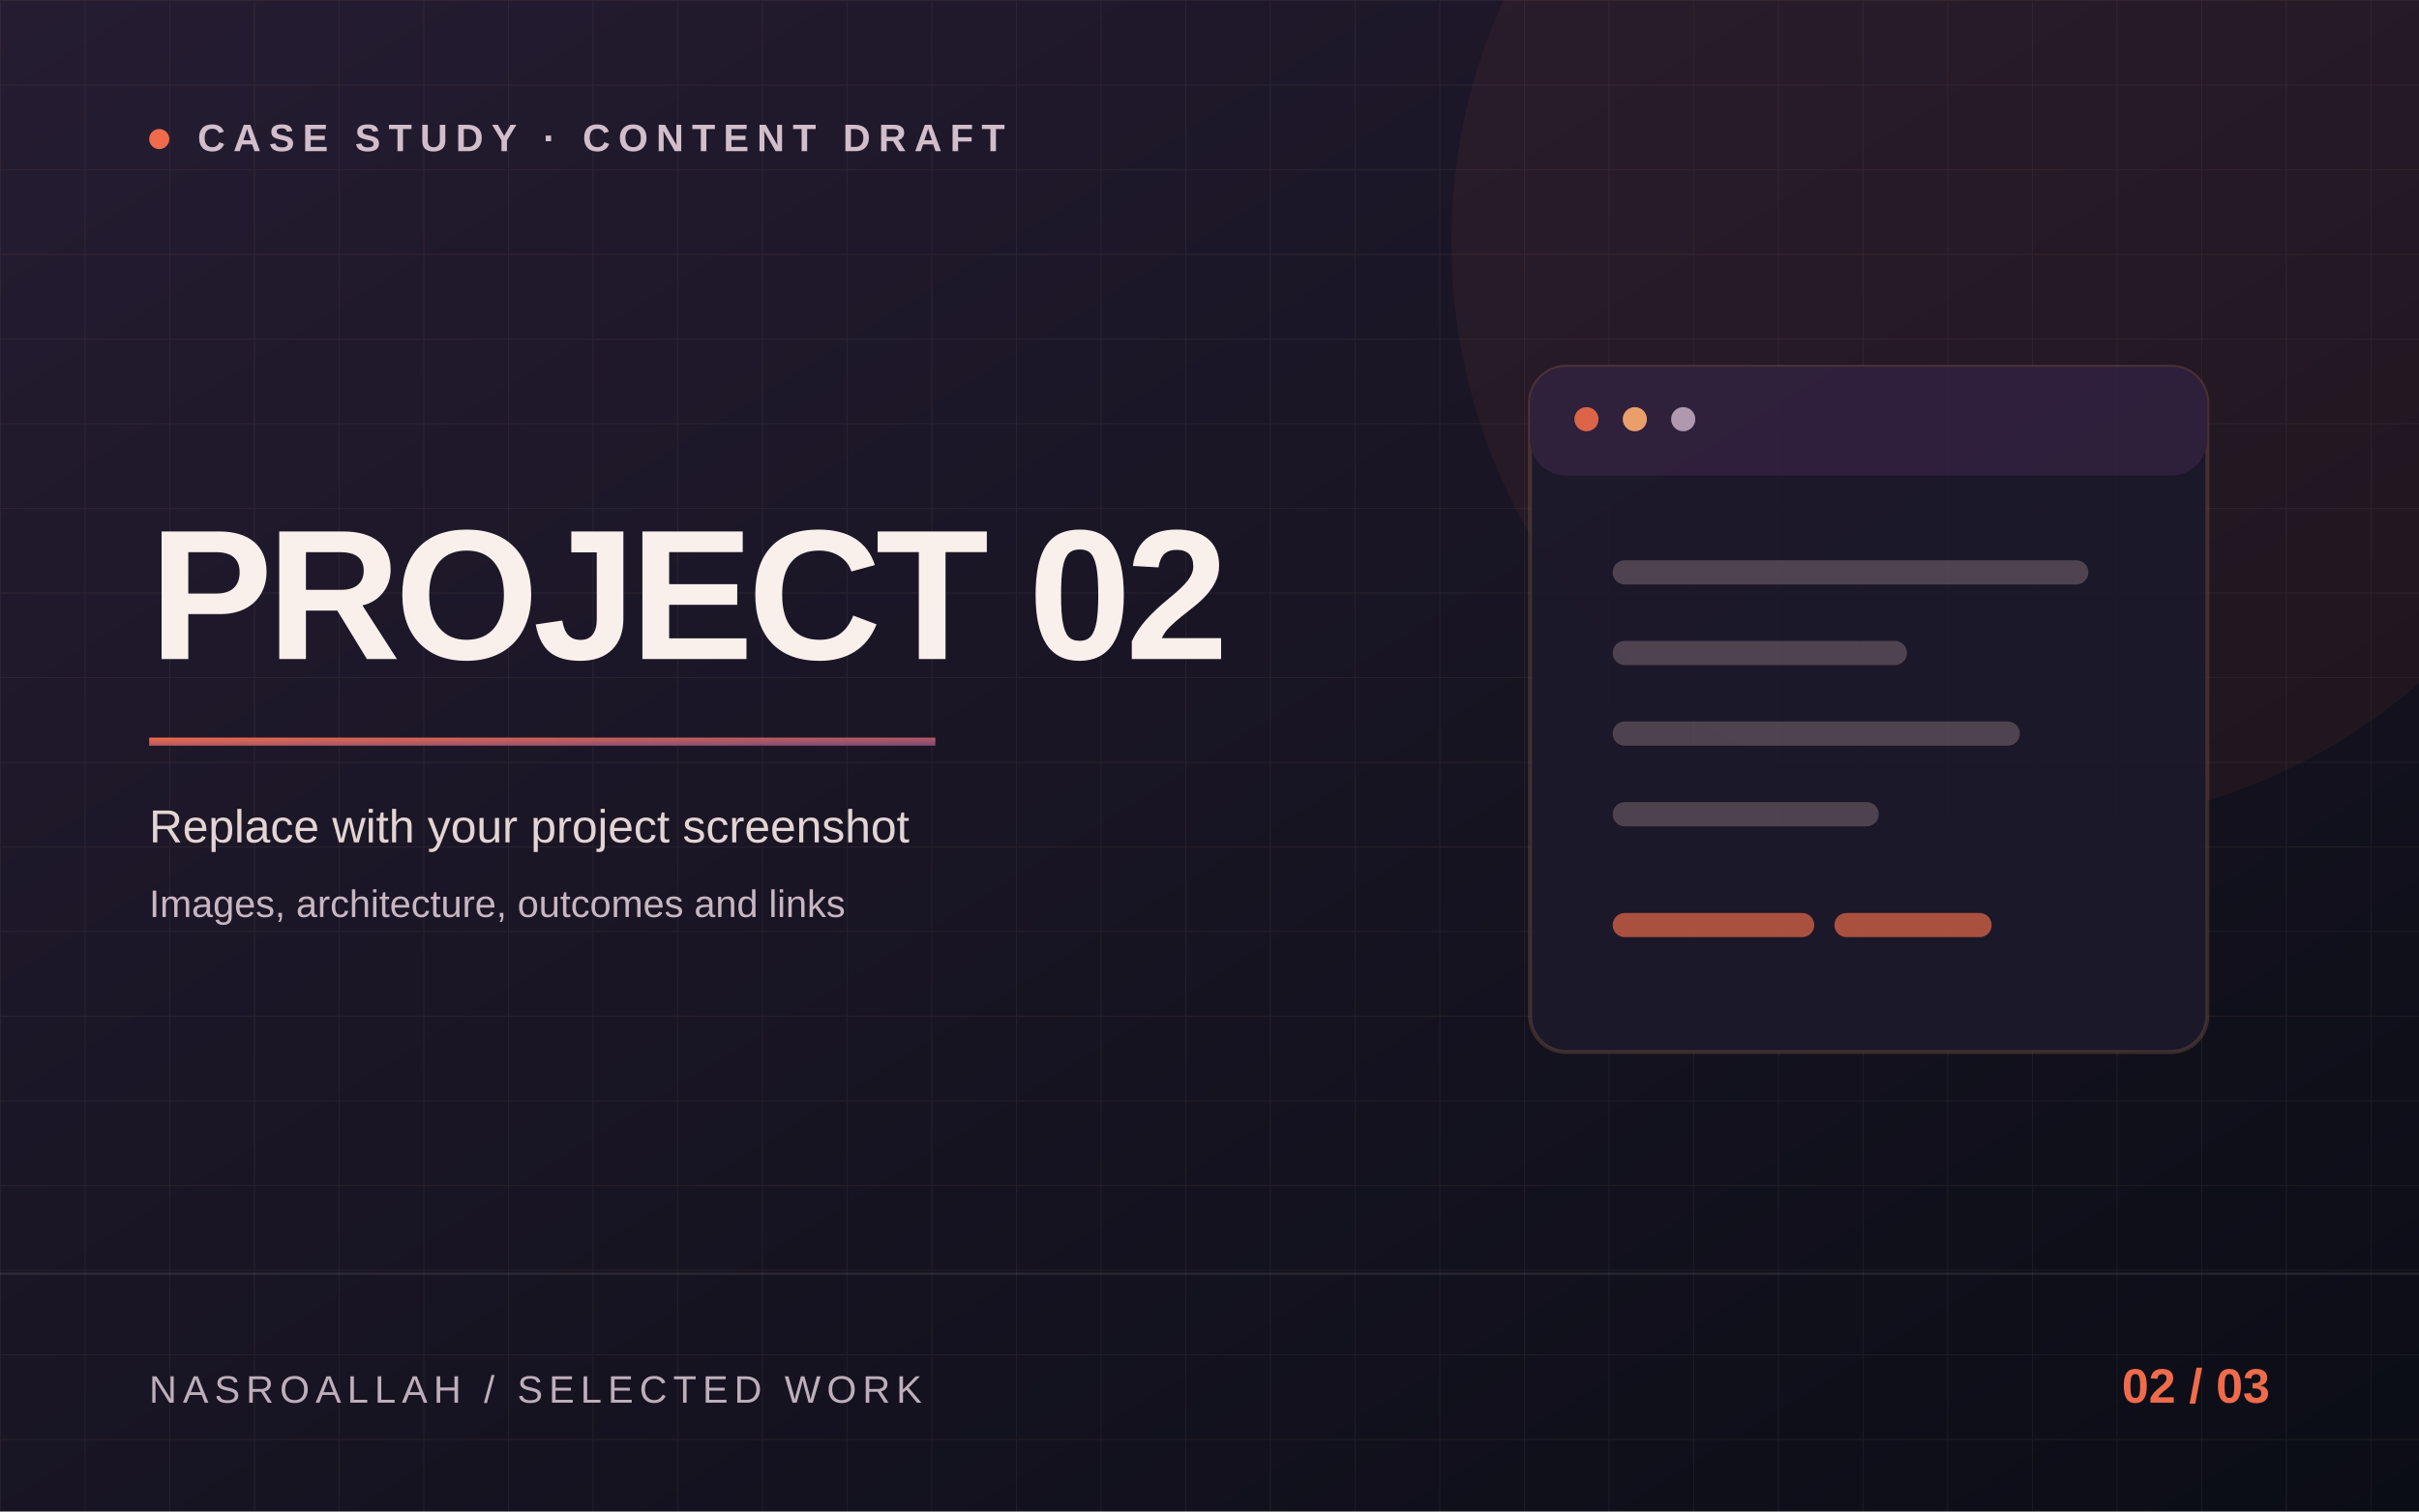
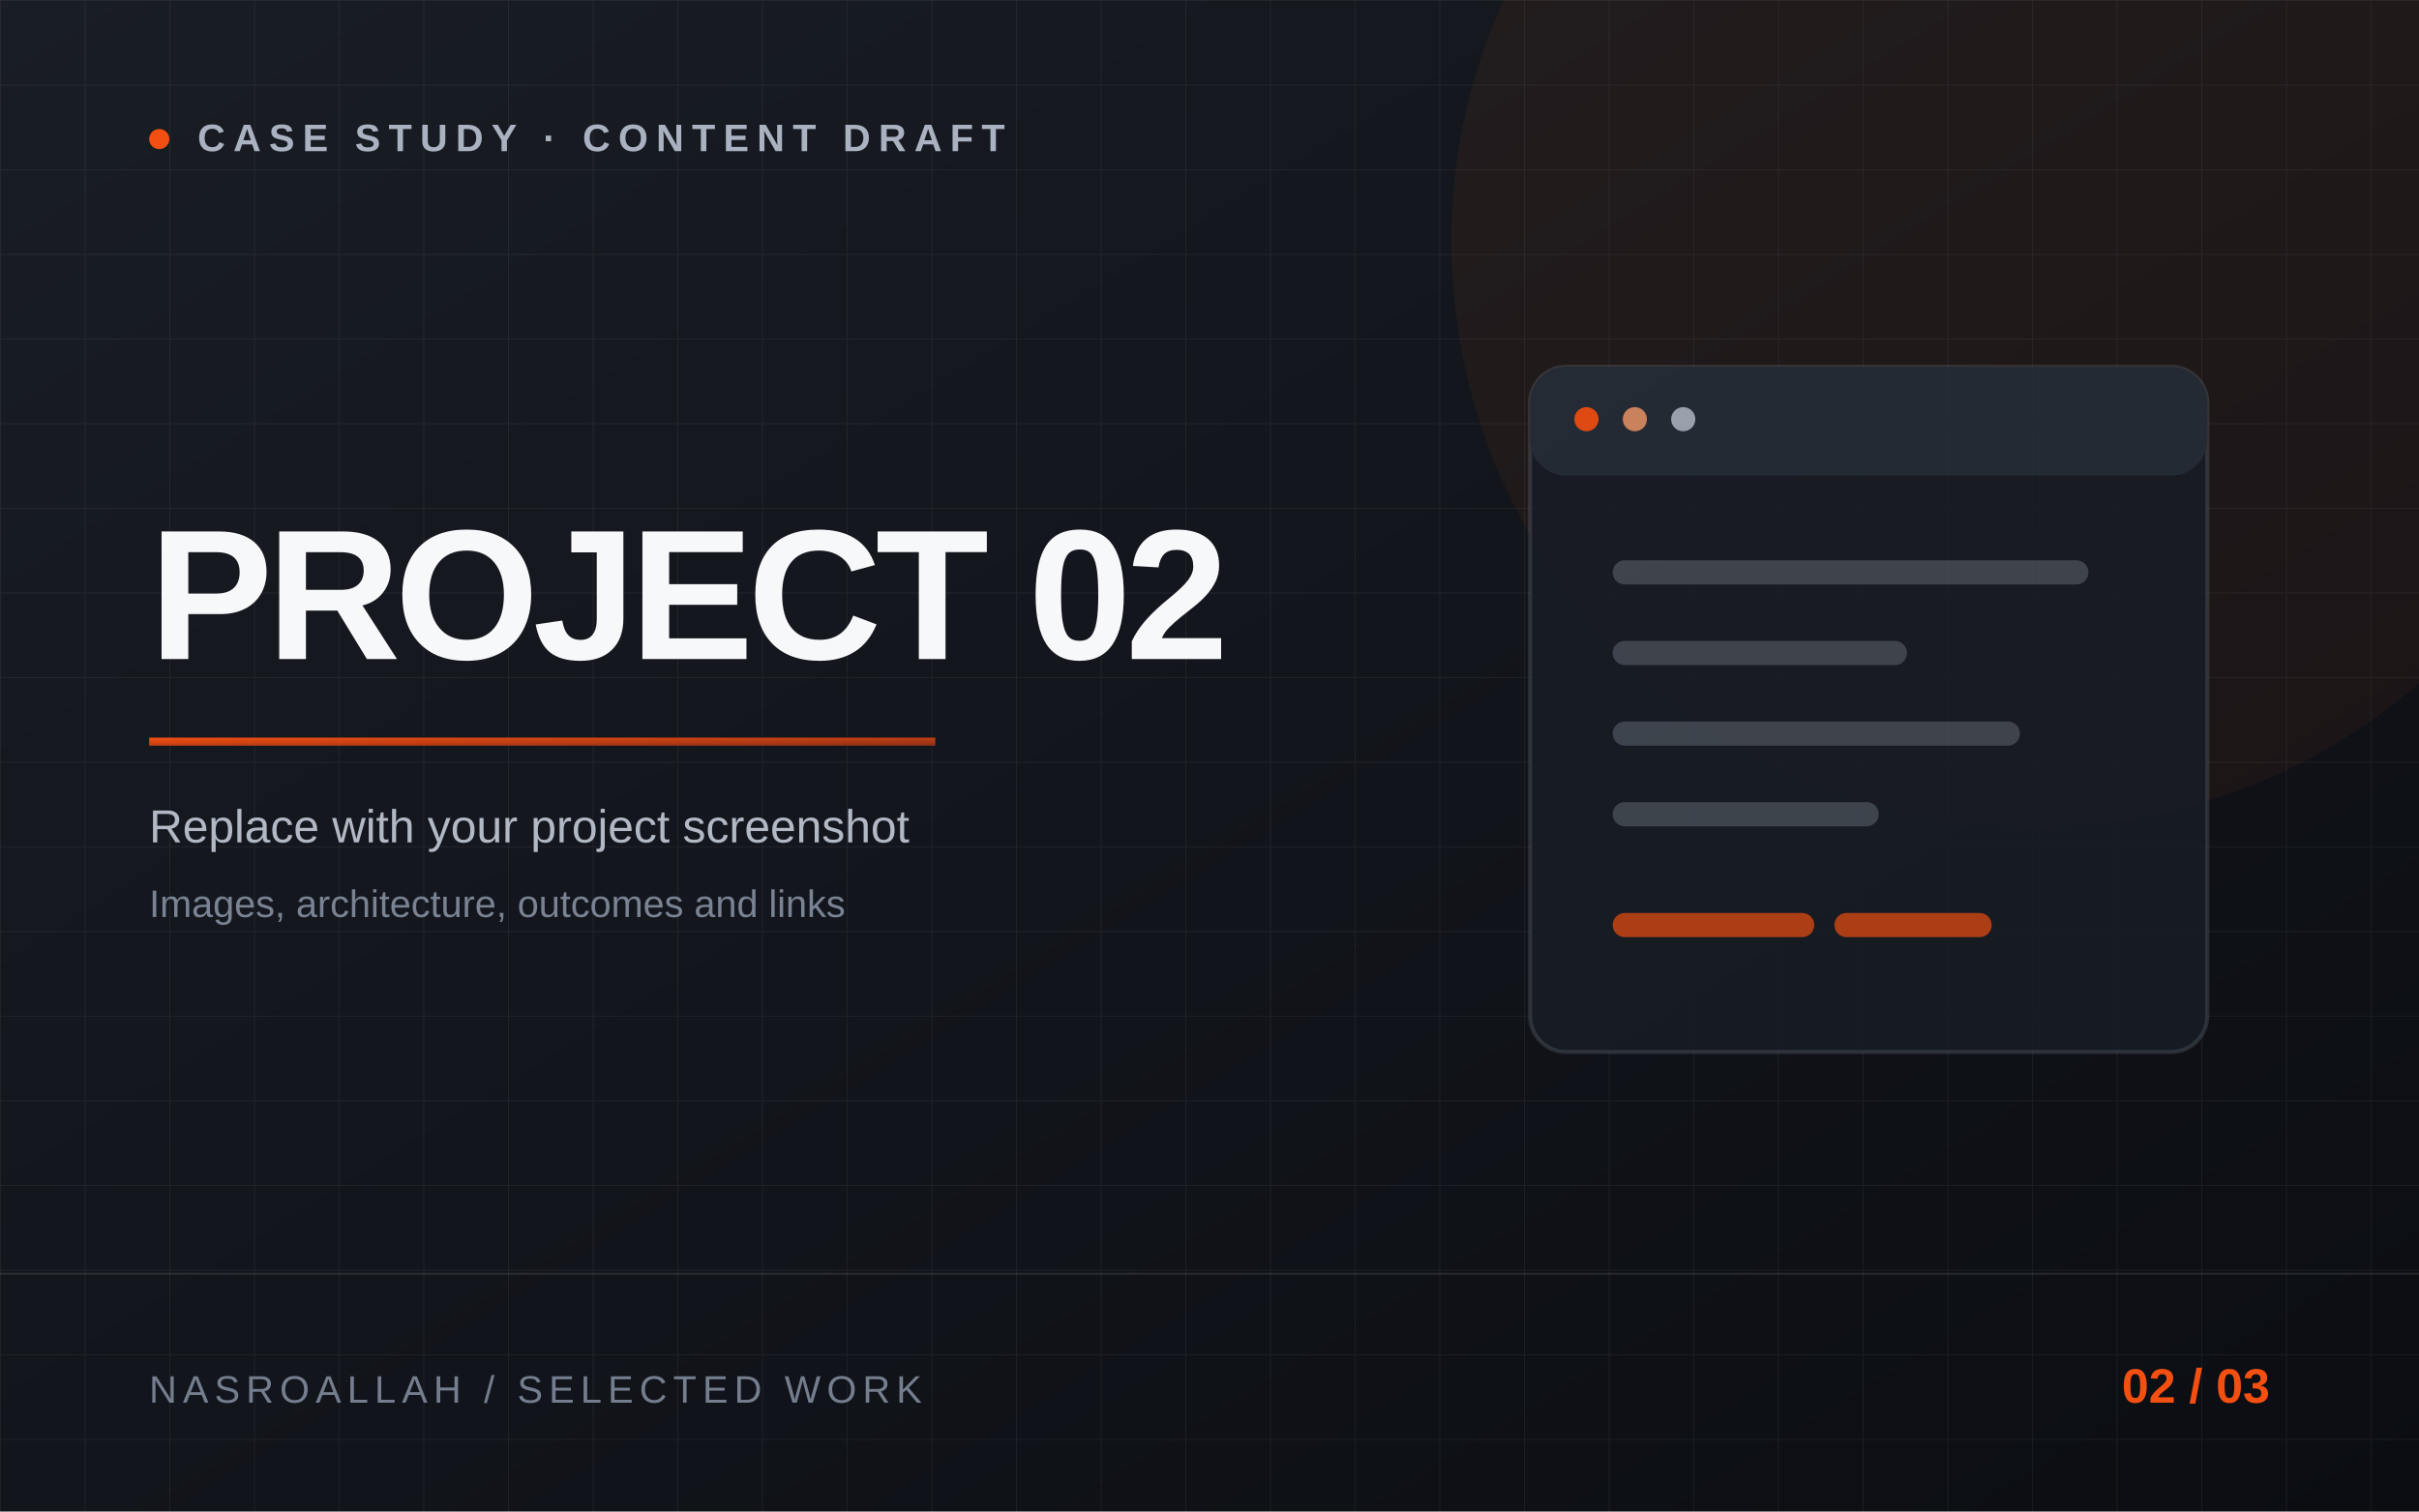
<svg xmlns="http://www.w3.org/2000/svg" width="1200" height="750" viewBox="0 0 1200 750" role="img" aria-labelledby="title desc">
  <defs>
    <linearGradient id="bg" x1="0" y1="0" x2="1" y2="1">
-       <stop offset="0" stop-color="#251c31" />
-       <stop offset="1" stop-color="#0b0d16" />
+       <stop offset="0" stop-color="#191d24" />
+       <stop offset="1" stop-color="#0b0d12" />
    </linearGradient>
    <linearGradient id="accent" x1="0" y1="0" x2="1" y2="1">
-       <stop offset="0" stop-color="#ef6b4b" />
-       <stop offset="1" stop-color="#7a4a79" />
+       <stop offset="0" stop-color="#f34f11" />
+       <stop offset="1" stop-color="#8e2e16" />
    </linearGradient>
    <pattern id="grid" width="42" height="42" patternUnits="userSpaceOnUse">
-       <path d="M42 0H0V42" fill="none" stroke="#ffd3a4" stroke-opacity=".06" />
+       <path d="M42 0H0V42" fill="none" stroke="#f4f4f4" stroke-opacity=".06" />
    </pattern>
  </defs>
  <rect width="1200" height="750" fill="url(#bg)" />
  <rect width="1200" height="750" fill="url(#grid)" />
-   <circle cx="1010" cy="120" r="290" fill="#ef6b4b" opacity=".06" />
+   <circle cx="1010" cy="120" r="290" fill="#f34f11" opacity=".06" />
  <path d="M0 632H1200" stroke="#ffffff" stroke-opacity=".10" />
-   <rect x="74" y="64" width="10" height="10" rx="5" fill="#ef6b4b" />
-   <text x="98" y="75" fill="#d1beca" font-size="19" font-family="Arial,sans-serif" font-weight="700" letter-spacing="4">CASE STUDY · CONTENT DRAFT</text>
-   <text x="74" y="327" fill="#f9f0eb" font-size="92" font-family="Arial,sans-serif" font-weight="700" letter-spacing="-3">PROJECT 02</text>
+   <rect x="74" y="64" width="10" height="10" rx="5" fill="#f34f11" />
+   <text x="98" y="75" fill="#aab2c1" font-size="19" font-family="Arial,sans-serif" font-weight="700" letter-spacing="4">CASE STUDY · CONTENT DRAFT</text>
+   <text x="74" y="327" fill="#f7f8fa" font-size="92" font-family="Arial,sans-serif" font-weight="700" letter-spacing="-3">PROJECT 02</text>
  <rect x="74" y="366" width="390" height="4" fill="url(#accent)" />
-   <text x="74" y="418" fill="#e3d5d2" font-size="23" font-family="Arial,sans-serif">Replace with your project screenshot</text>
-   <text x="74" y="455" fill="#c8b6c1" font-size="19" font-family="Arial,sans-serif">Images, architecture, outcomes and links</text>
+   <text x="74" y="418" fill="#b2b9c5" font-size="23" font-family="Arial,sans-serif">Replace with your project screenshot</text>
+   <text x="74" y="455" fill="#798393" font-size="19" font-family="Arial,sans-serif">Images, architecture, outcomes and links</text>
  <g opacity=".9" transform="translate(94,0)">
-     <rect x="665" y="182" width="336" height="340" rx="18" fill="#1b182a" stroke="#ffad71" stroke-opacity=".18" stroke-width="2" />
-     <rect x="665" y="182" width="336" height="54" rx="18" fill="#30203e" />
-     <rect x="687" y="202" width="12" height="12" rx="6" fill="#ef6b4b" />
-     <rect x="711" y="202" width="12" height="12" rx="6" fill="#ffad71" />
-     <rect x="735" y="202" width="12" height="12" rx="6" fill="#bfa6be" />
-     <path d="M712 284h224M712 324h134M712 364h190M712 404h120" stroke="#e6c7be" stroke-opacity=".28" stroke-width="12" stroke-linecap="round" />
-     <path d="M712 459h88M822 459h66" stroke="#ef6b4b" stroke-opacity=".75" stroke-width="12" stroke-linecap="round" />
+     <rect x="665" y="182" width="336" height="340" rx="18" fill="#171c24" stroke="#b3bec9" stroke-opacity=".18" stroke-width="2" />
+     <rect x="665" y="182" width="336" height="54" rx="18" fill="#252c36" />
+     <rect x="687" y="202" width="12" height="12" rx="6" fill="#f34f11" />
+     <rect x="711" y="202" width="12" height="12" rx="6" fill="#db8e63" />
+     <rect x="735" y="202" width="12" height="12" rx="6" fill="#a5b0ba" />
+     <path d="M712 284h224M712 324h134M712 364h190M712 404h120" stroke="#b4c0ca" stroke-opacity=".28" stroke-width="12" stroke-linecap="round" />
+     <path d="M712 459h88M822 459h66" stroke="#f34f11" stroke-opacity=".75" stroke-width="12" stroke-linecap="round" />
  </g>
-   <text x="74" y="696" fill="#beaebb" font-size="19" font-family="Arial,sans-serif" letter-spacing="3">NASROALLAH / SELECTED WORK</text>
-   <text x="1126" y="696" fill="#ef6b4b" font-size="24" font-family="Arial,sans-serif" text-anchor="end" font-weight="700">02 / 03</text>
+   <text x="74" y="696" fill="#747e8e" font-size="19" font-family="Arial,sans-serif" letter-spacing="3">NASROALLAH / SELECTED WORK</text>
+   <text x="1126" y="696" fill="#f34f11" font-size="24" font-family="Arial,sans-serif" text-anchor="end" font-weight="700">02 / 03</text>
</svg>
